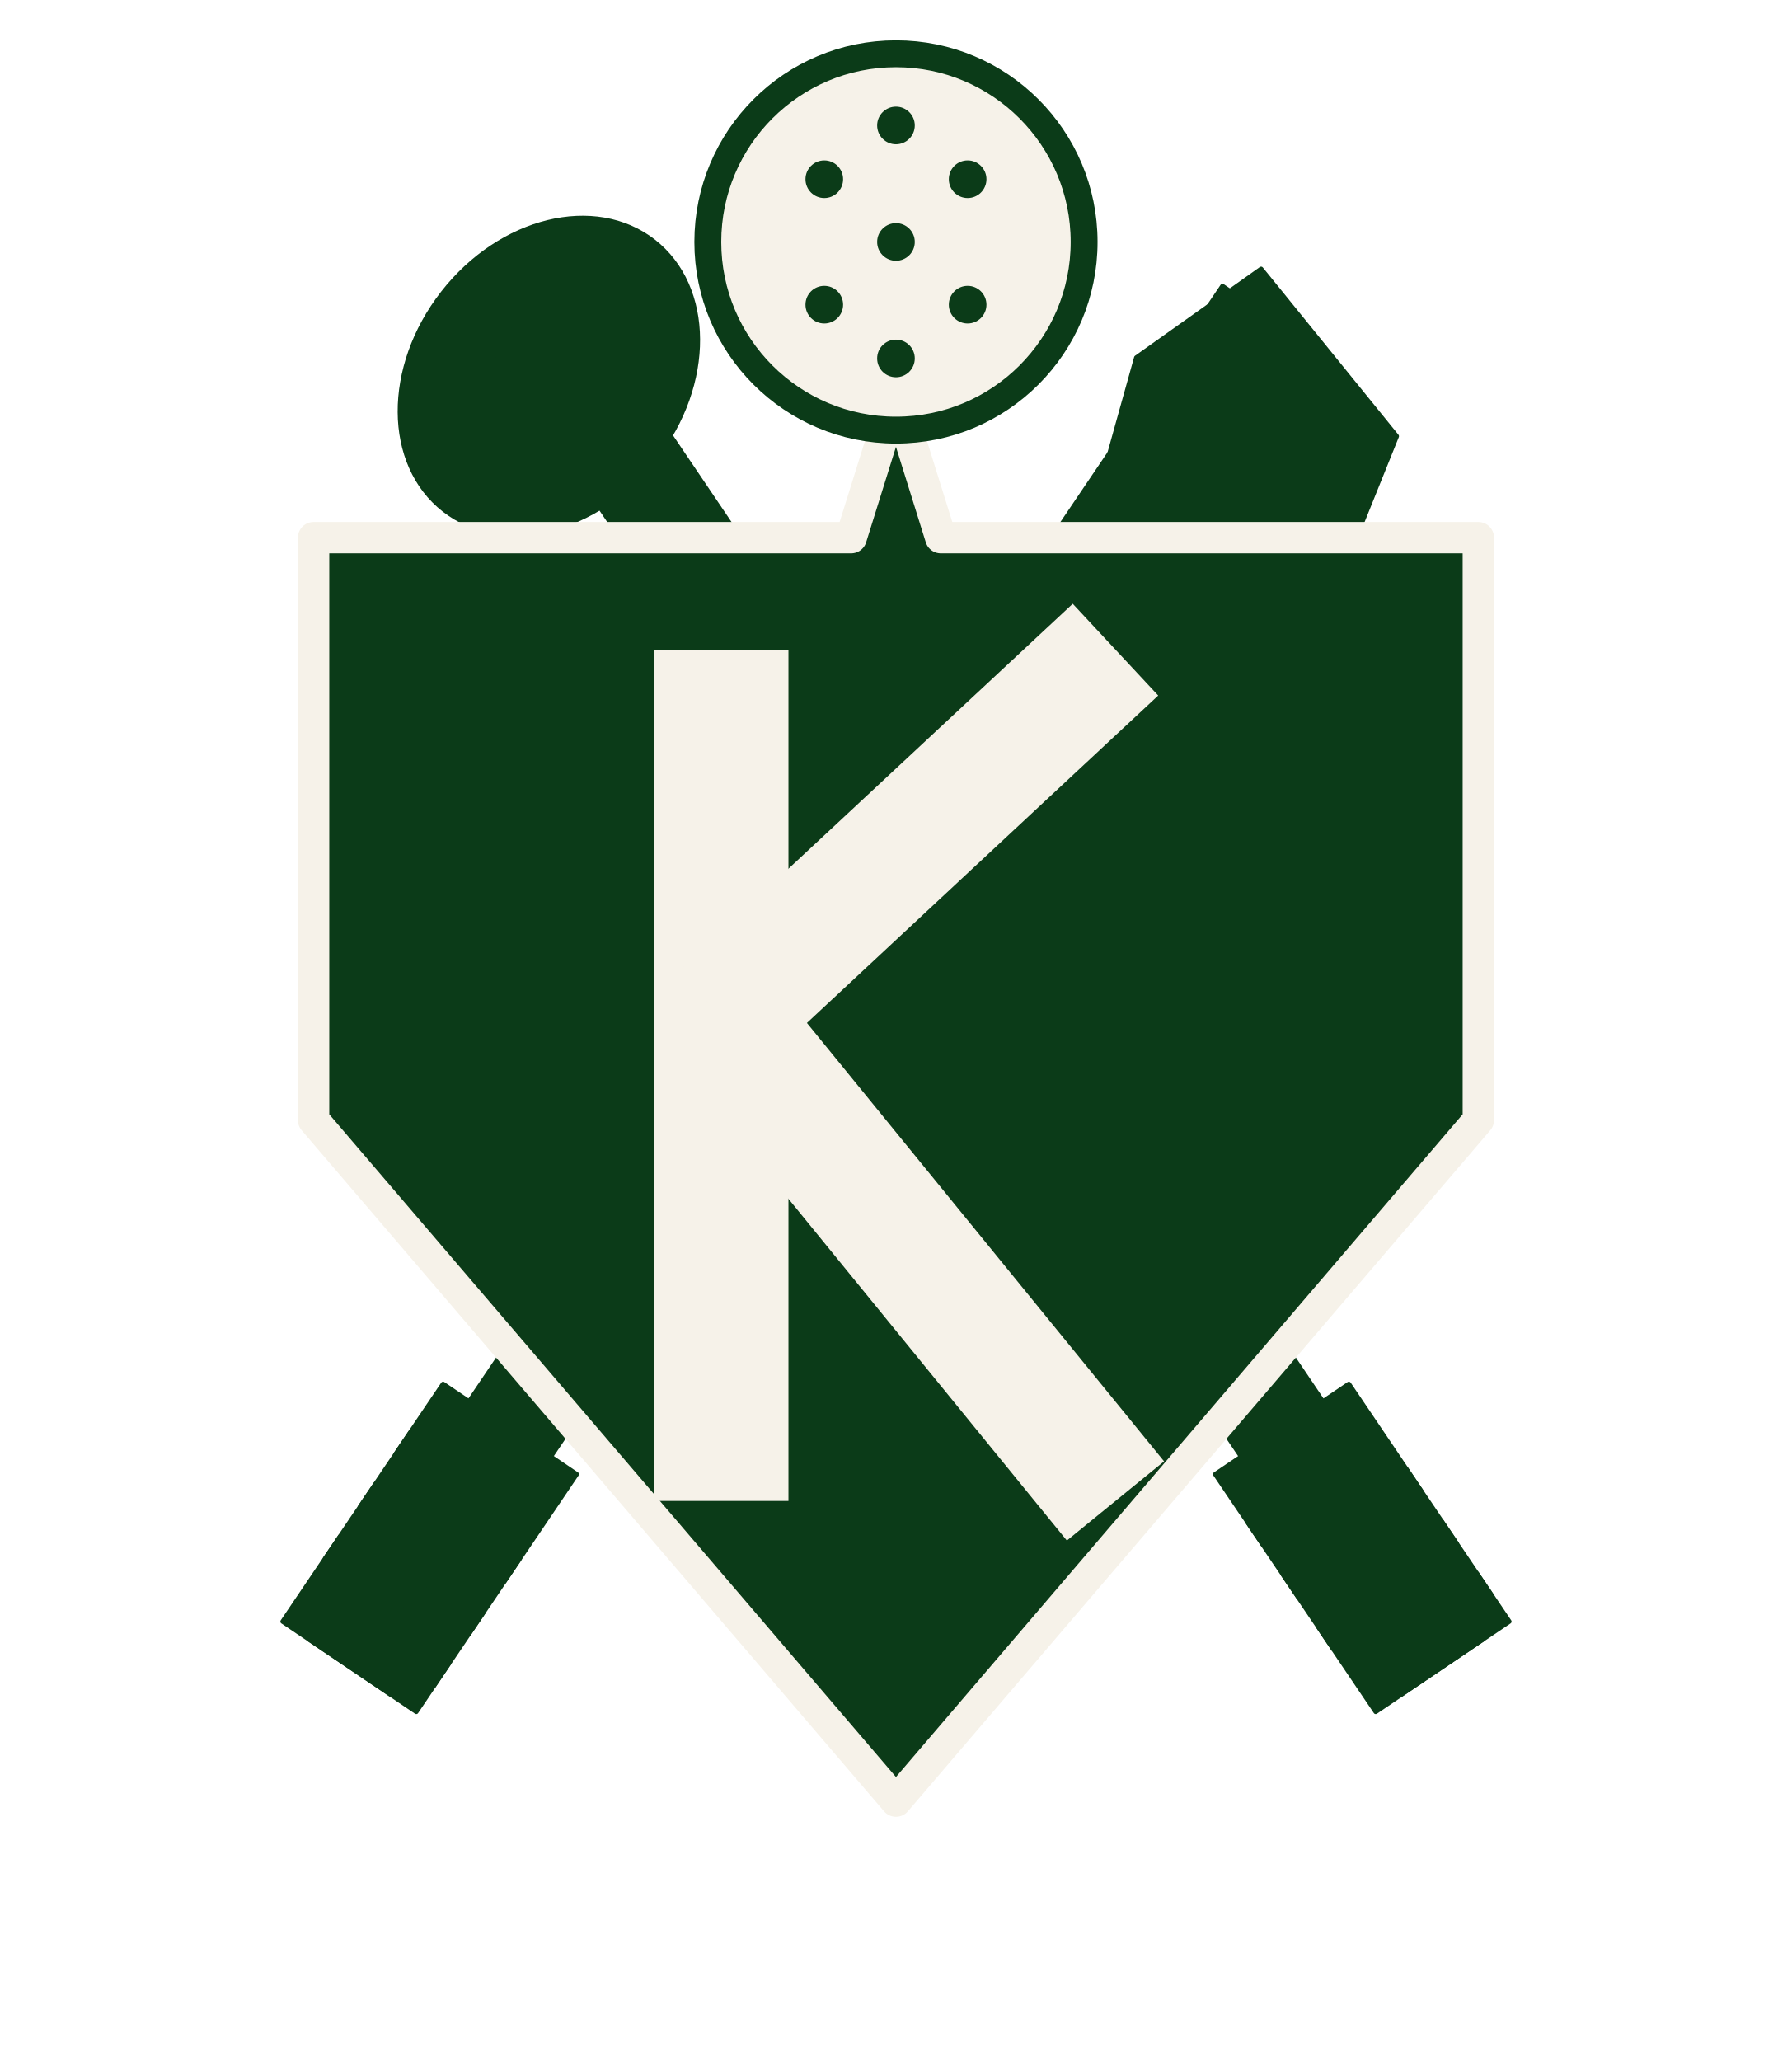
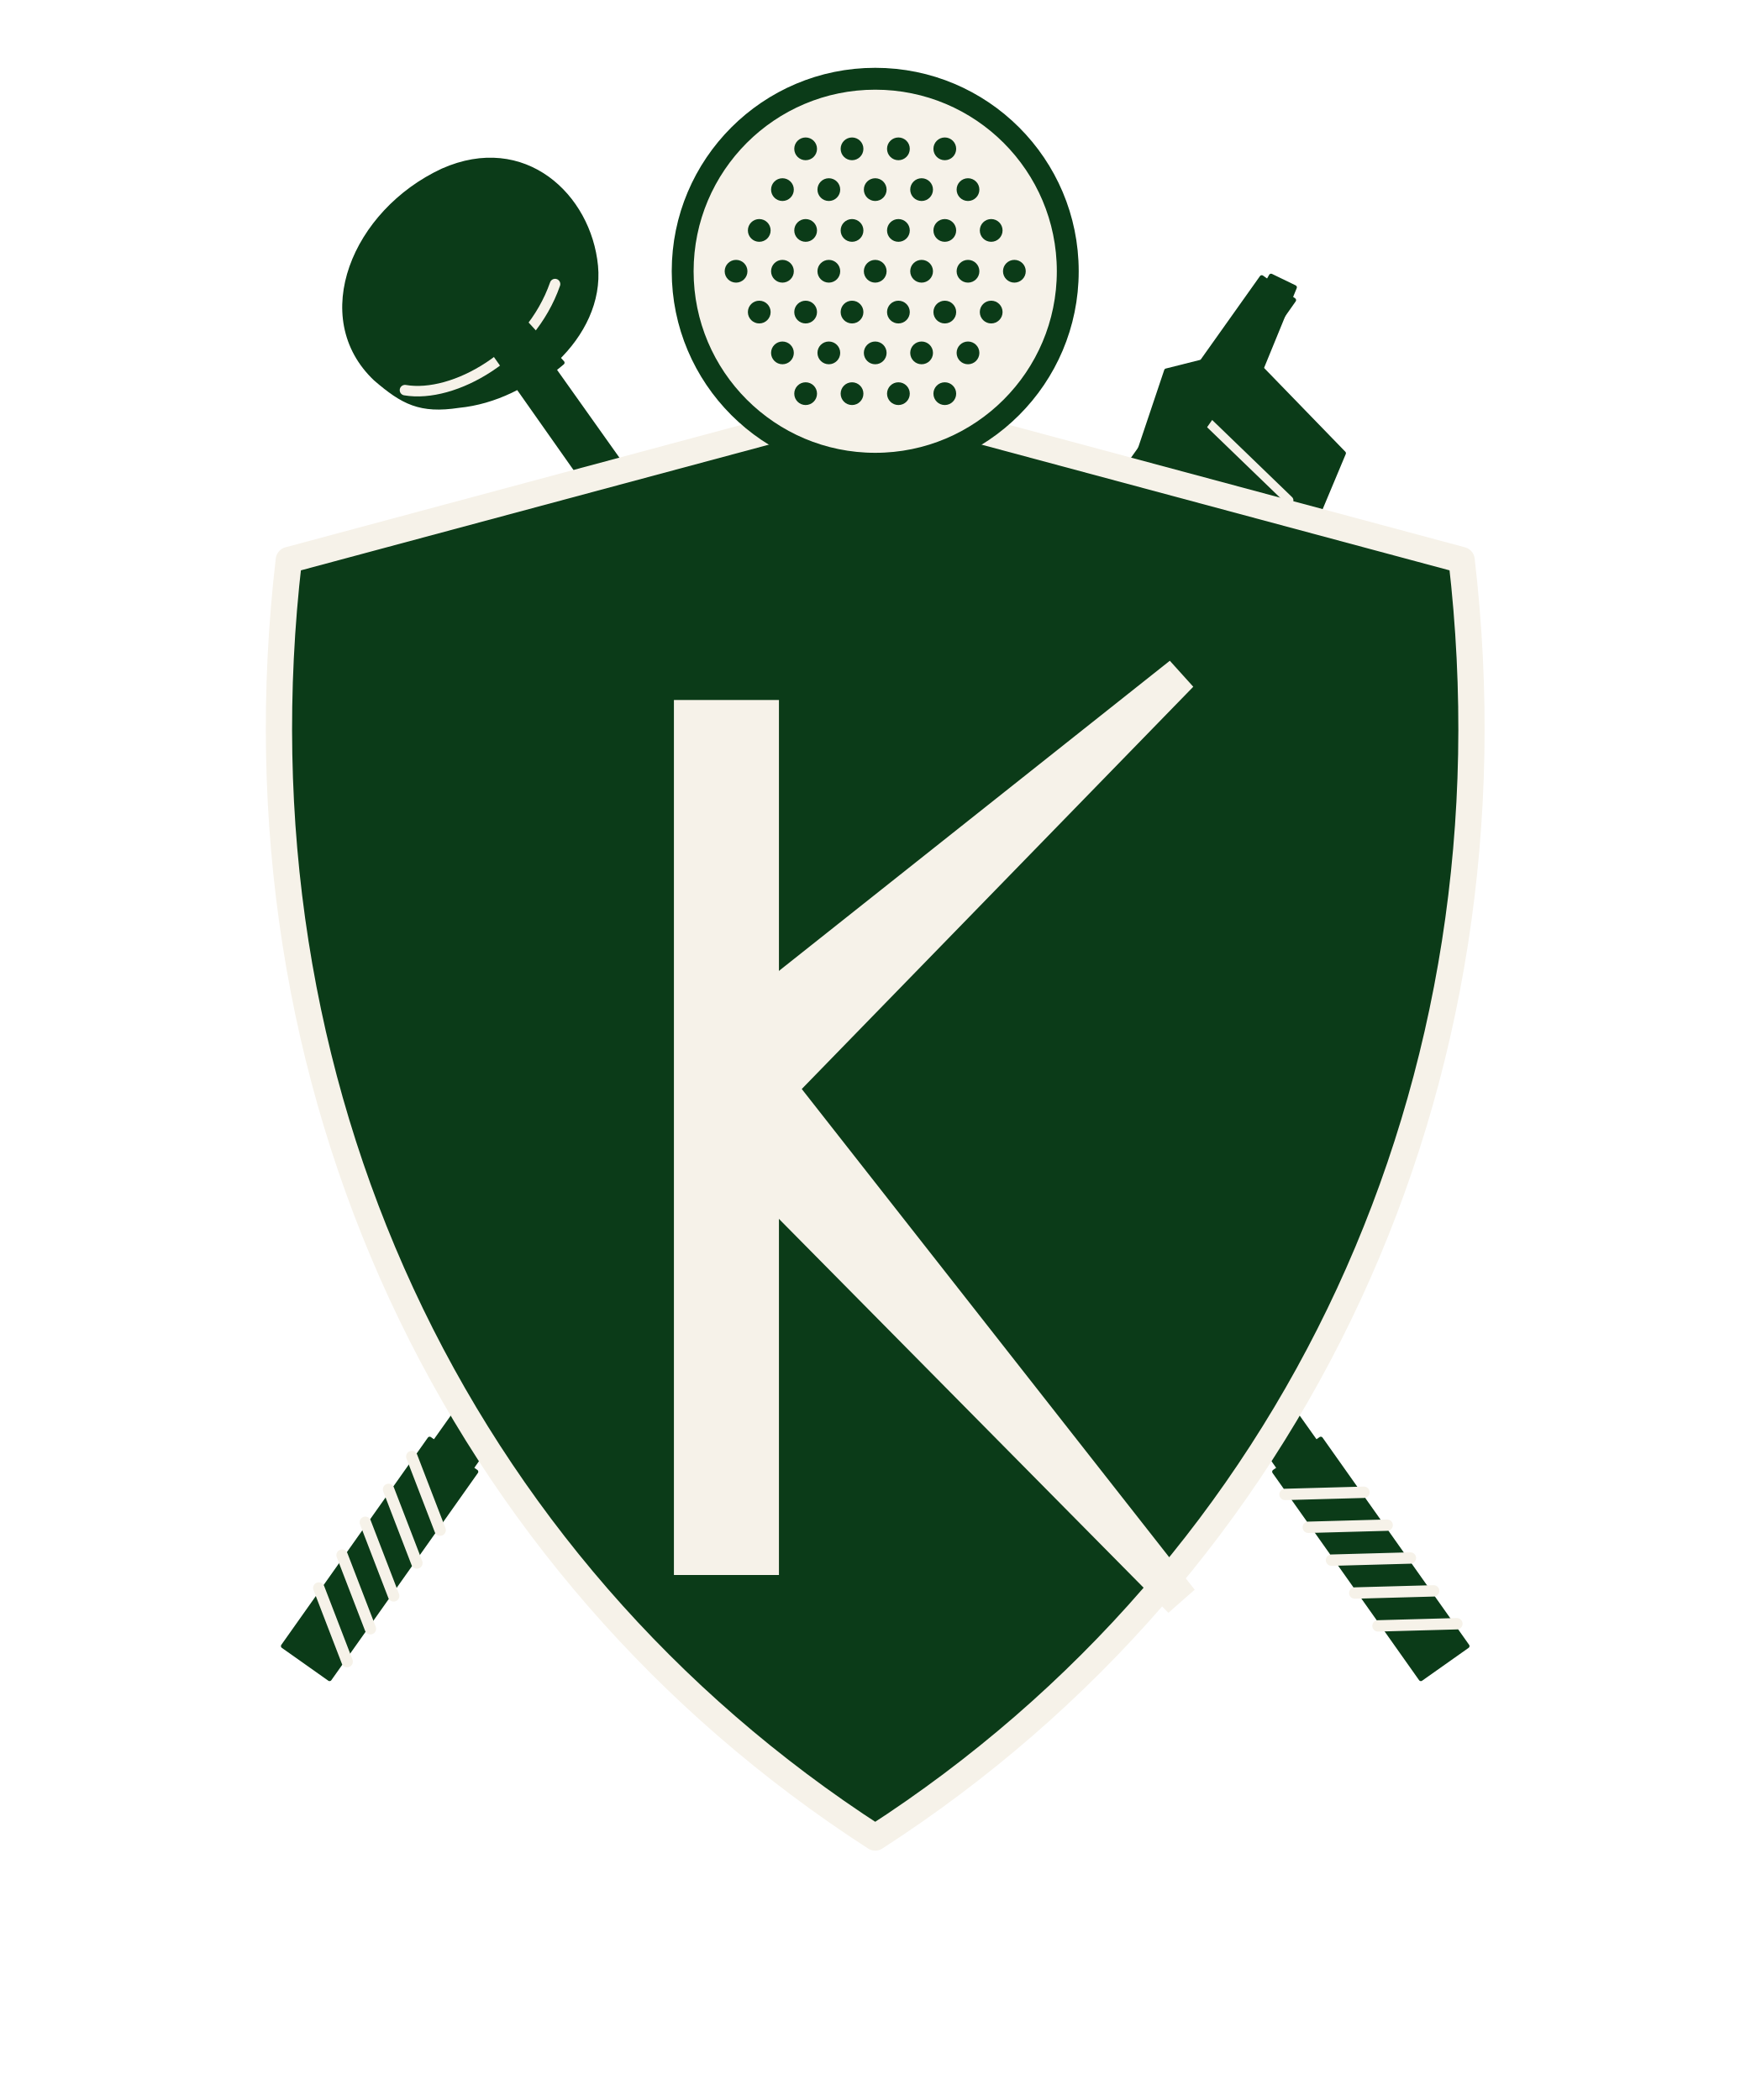
- <svg xmlns="http://www.w3.org/2000/svg" viewBox="0 0 400 460">
+ <svg xmlns="http://www.w3.org/2000/svg" viewBox="0 0 400 480">
  <g fill="#0B3B18" stroke="#0B3B18" stroke-width="1" stroke-linejoin="round">
-     <g transform="translate(118,70) rotate(-34.04)">
-       <ellipse cx="-4" cy="14" rx="38" ry="30" transform="rotate(-18,-4,14)" />
-       <polygon points="-11.00,0.00 -11.00,364.44 11.00,364.44 11.00,0.00" />
-       <polygon points="-18.00,300.44 -18.00,364.44 18.00,364.44 18.00,300.44" />
-       <polygon points="-18.00,313.36 18.00,323.36 18.00,329.36 -18.00,319.36" />
-       <polygon points="-18.00,327.44 18.00,337.44 18.00,343.44 -18.00,333.44" />
-       <polygon points="-18.00,341.52 18.00,351.52 18.00,357.52 -18.00,347.52" />
+     <g transform="translate(108,66) rotate(-35.26)">
+       <path d="M -30,4 C -34,-16 -12,-30 10,-26 C 30,-22 34,-2 26,12 C 18,26 -4,28 -18,20 C -26,16 -28,12 -30,4 Z" />
+       <path d="M -26,10 C -18,18 2,20 16,10" fill="none" stroke="#F6F2E9" stroke-width="2.4" stroke-linecap="round" />
+       <polygon points="-3.49,-1.75 -2.99,26.36 6.99,25.64 3.49,-2.25" />
+       <polygon points="-4.50,0.00 -5.17,336.55 5.17,336.55 4.50,0.00" />
+       <polygon points="-6.50,326.55 -6.50,384.55 6.50,384.55 6.50,326.55" />
+       <line x1="-7.5" y1="332.2" x2="7.5" y2="342.2" stroke="#F6F2E9" stroke-width="2.6" stroke-linecap="round" />
+       <line x1="-7.5" y1="341.4" x2="7.5" y2="351.4" stroke="#F6F2E9" stroke-width="2.6" stroke-linecap="round" />
+       <line x1="-7.5" y1="350.6" x2="7.5" y2="360.6" stroke="#F6F2E9" stroke-width="2.6" stroke-linecap="round" />
+       <line x1="-7.5" y1="359.8" x2="7.5" y2="369.8" stroke="#F6F2E9" stroke-width="2.6" stroke-linecap="round" />
+       <line x1="-7.5" y1="369.0" x2="7.5" y2="379.0" stroke="#F6F2E9" stroke-width="2.6" stroke-linecap="round" />
    </g>
-     <g transform="translate(282,70) rotate(34.04)">
-       <polygon points="-6.00,-8.00 40.00,6.00 46.00,34.00 34.00,54.00 -8.00,54.00 -18.00,24.00" />
-       <polygon points="-11.00,0.00 -11.00,364.44 11.00,364.44 11.00,0.00" />
-       <polygon points="-18.00,300.44 -18.00,364.44 18.00,364.44 18.00,300.44" />
-       <polygon points="-18.00,313.36 18.00,323.36 18.00,329.36 -18.00,319.36" />
-       <polygon points="-18.00,327.44 18.00,337.44 18.00,343.44 -18.00,333.44" />
-       <polygon points="-18.00,341.52 18.00,351.52 18.00,357.52 -18.00,347.52" />
+     <g transform="translate(292,66) rotate(35.26)">
+       <polygon points="2.00,16.00 34.00,22.00 38.00,40.00 28.00,52.00 -4.00,50.00 -10.00,30.00" />
+       <line x1="4" y1="34" x2="30" y2="38" stroke="#F6F2E9" stroke-width="2" stroke-linecap="round" />
+       <polygon points="-2.96,-1.51 -0.44,22.74 8.44,21.26 2.96,-2.49" />
+       <polygon points="-4.50,0.00 -5.17,336.55 5.17,336.55 4.50,0.00" />
+       <polygon points="-6.50,326.55 -6.50,384.55 6.50,384.55 6.50,326.55" />
+       <line x1="-7.5" y1="332.2" x2="7.5" y2="342.2" stroke="#F6F2E9" stroke-width="2.6" stroke-linecap="round" />
+       <line x1="-7.5" y1="341.4" x2="7.5" y2="351.4" stroke="#F6F2E9" stroke-width="2.6" stroke-linecap="round" />
+       <line x1="-7.5" y1="350.6" x2="7.5" y2="360.6" stroke="#F6F2E9" stroke-width="2.6" stroke-linecap="round" />
+       <line x1="-7.5" y1="359.8" x2="7.5" y2="369.8" stroke="#F6F2E9" stroke-width="2.6" stroke-linecap="round" />
+       <line x1="-7.5" y1="369.0" x2="7.5" y2="379.0" stroke="#F6F2E9" stroke-width="2.6" stroke-linecap="round" />
    </g>
  </g>
-   <g fill="#0B3B18" stroke="#F6F2E9" stroke-width="7" stroke-linejoin="round" stroke-linecap="round">
-     <polygon points="70.00,120.00 190.00,120.00 200.00,88.00 210.00,120.00 330.00,120.00 330.00,250.00 200.00,402.00 70.00,250.00" />
+   <g fill="#0B3B18" stroke="#F6F2E9" stroke-width="6" stroke-linejoin="round" stroke-linecap="round">
+     <path d="M66,128 L200,92 L334,128 C 348,248 296,358 200,420 C 104,358 52,248 66,128 Z" />
  </g>
-   <g fill="#F6F2E9" stroke="#0B3B18" stroke-width="6">
-     <circle cx="200" cy="54" r="42" />
+   <g fill="#F6F2E9" stroke="#0B3B18" stroke-width="5">
+     <circle cx="200.00" cy="62.00" r="44.00" />
  </g>
  <g fill="#0B3B18">
-     <circle cx="200" cy="54" r="4.2" />
-     <circle cx="184" cy="40" r="4.2" />
-     <circle cx="216" cy="40" r="4.2" />
-     <circle cx="184" cy="68" r="4.2" />
-     <circle cx="216" cy="68" r="4.2" />
-     <circle cx="200" cy="28" r="4.2" />
-     <circle cx="200" cy="80" r="4.2" />
+     <circle cx="184.10" cy="34.02" r="2.60" />
+     <circle cx="194.70" cy="34.02" r="2.60" />
+     <circle cx="205.30" cy="34.02" r="2.60" />
+     <circle cx="215.90" cy="34.02" r="2.60" />
+     <circle cx="178.80" cy="43.34" r="2.60" />
+     <circle cx="189.40" cy="43.34" r="2.60" />
+     <circle cx="200.00" cy="43.34" r="2.60" />
+     <circle cx="210.60" cy="43.34" r="2.60" />
+     <circle cx="221.20" cy="43.34" r="2.60" />
+     <circle cx="173.50" cy="52.67" r="2.60" />
+     <circle cx="184.10" cy="52.67" r="2.60" />
+     <circle cx="194.70" cy="52.67" r="2.60" />
+     <circle cx="205.30" cy="52.67" r="2.60" />
+     <circle cx="215.90" cy="52.67" r="2.60" />
+     <circle cx="226.50" cy="52.67" r="2.60" />
+     <circle cx="168.20" cy="62.00" r="2.60" />
+     <circle cx="178.80" cy="62.00" r="2.60" />
+     <circle cx="189.40" cy="62.00" r="2.60" />
+     <circle cx="200.00" cy="62.00" r="2.60" />
+     <circle cx="210.60" cy="62.00" r="2.60" />
+     <circle cx="221.20" cy="62.00" r="2.60" />
+     <circle cx="231.80" cy="62.00" r="2.60" />
+     <circle cx="173.50" cy="71.33" r="2.60" />
+     <circle cx="184.10" cy="71.33" r="2.60" />
+     <circle cx="194.70" cy="71.33" r="2.60" />
+     <circle cx="205.30" cy="71.33" r="2.60" />
+     <circle cx="215.90" cy="71.33" r="2.60" />
+     <circle cx="226.50" cy="71.33" r="2.60" />
+     <circle cx="178.80" cy="80.66" r="2.60" />
+     <circle cx="189.40" cy="80.66" r="2.60" />
+     <circle cx="200.00" cy="80.66" r="2.60" />
+     <circle cx="210.60" cy="80.66" r="2.60" />
+     <circle cx="221.20" cy="80.66" r="2.60" />
+     <circle cx="184.10" cy="89.98" r="2.60" />
+     <circle cx="194.70" cy="89.98" r="2.60" />
+     <circle cx="205.30" cy="89.98" r="2.60" />
+     <circle cx="215.90" cy="89.98" r="2.60" />
  </g>
  <g fill="#F6F2E9">
-     <g transform="translate(145,145)">
-       <polygon points="1.00,0.00 1.00,190.00 31.00,190.00 31.00,0.00" />
-       <polygon points="25.54,92.24 113.54,10.24 94.46,-10.24 6.46,71.76" />
-       <polygon points="5.15,90.84 93.15,198.84 114.85,181.16 26.85,73.16" />
+     <g transform="translate(152,160)">
+       <polygon points="2.00,0.00 2.00,200.00 26.00,200.00 26.00,0.00" />
+       <polygon points="22.72,97.64 120.68,-3.03 115.32,-8.97 5.28,78.36" />
+       <polygon points="4.25,96.60 115.00,208.64 121.00,203.36 23.75,79.40" />
    </g>
  </g>
</svg>
